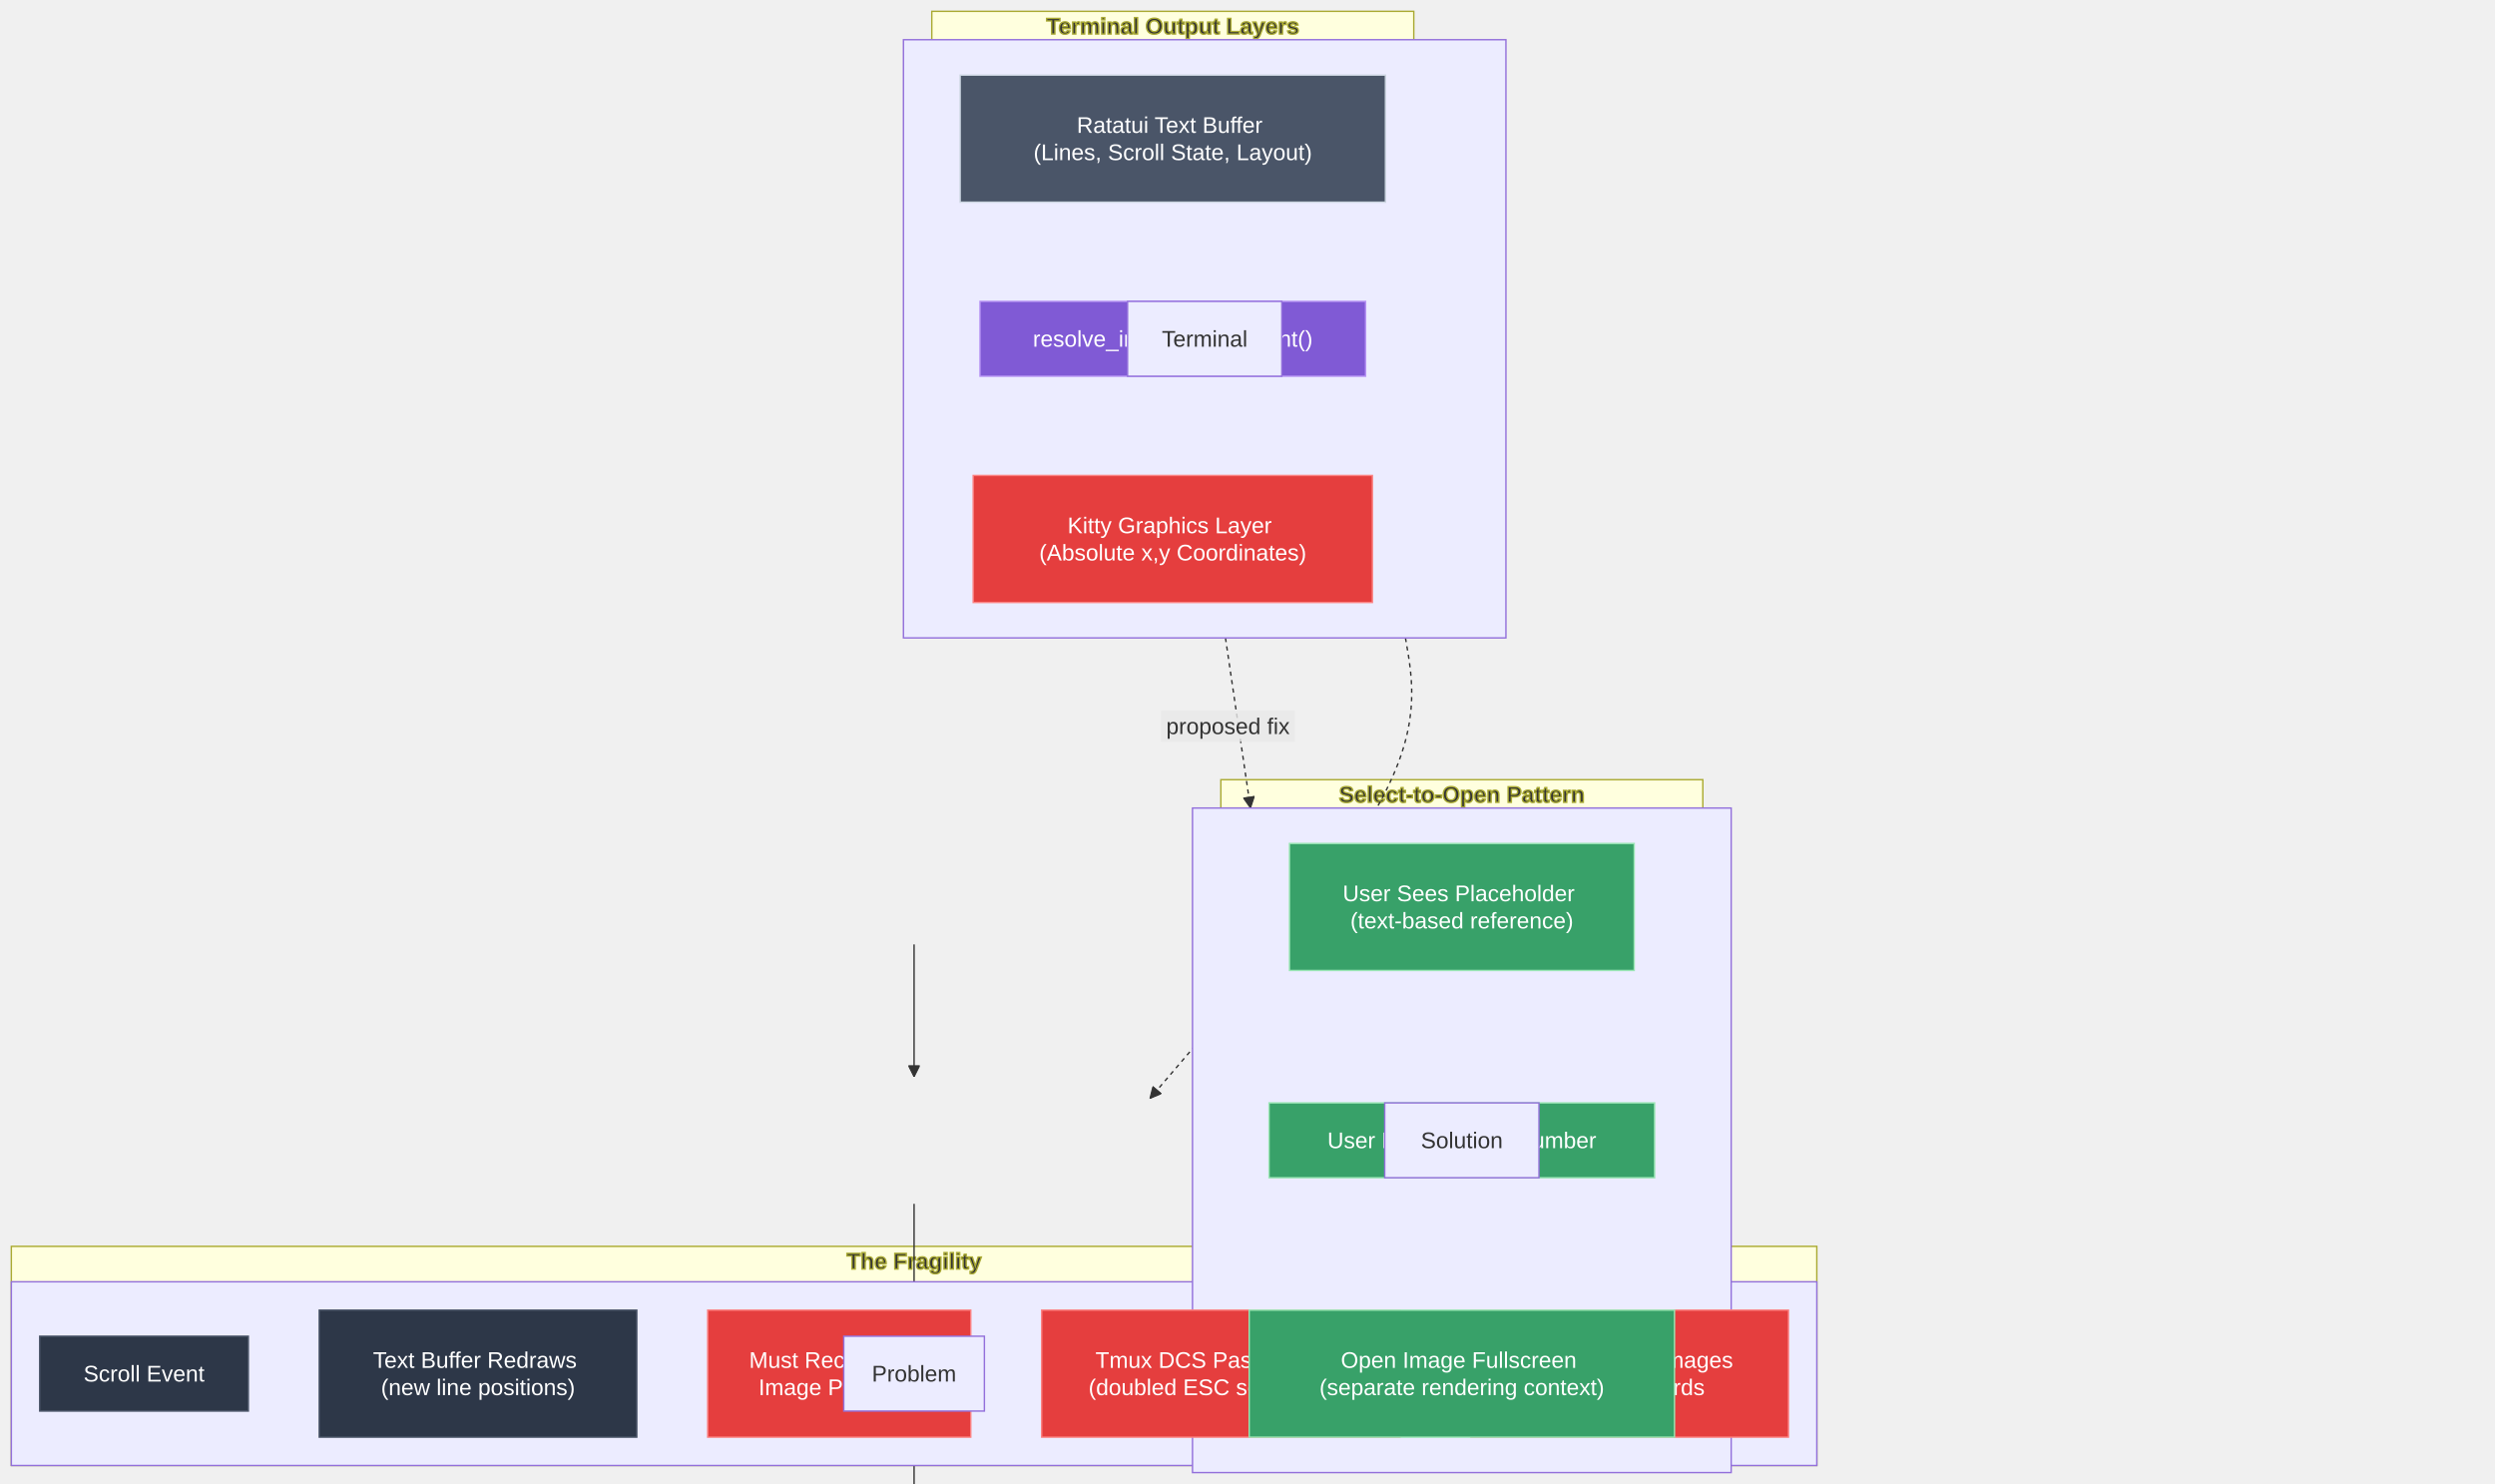
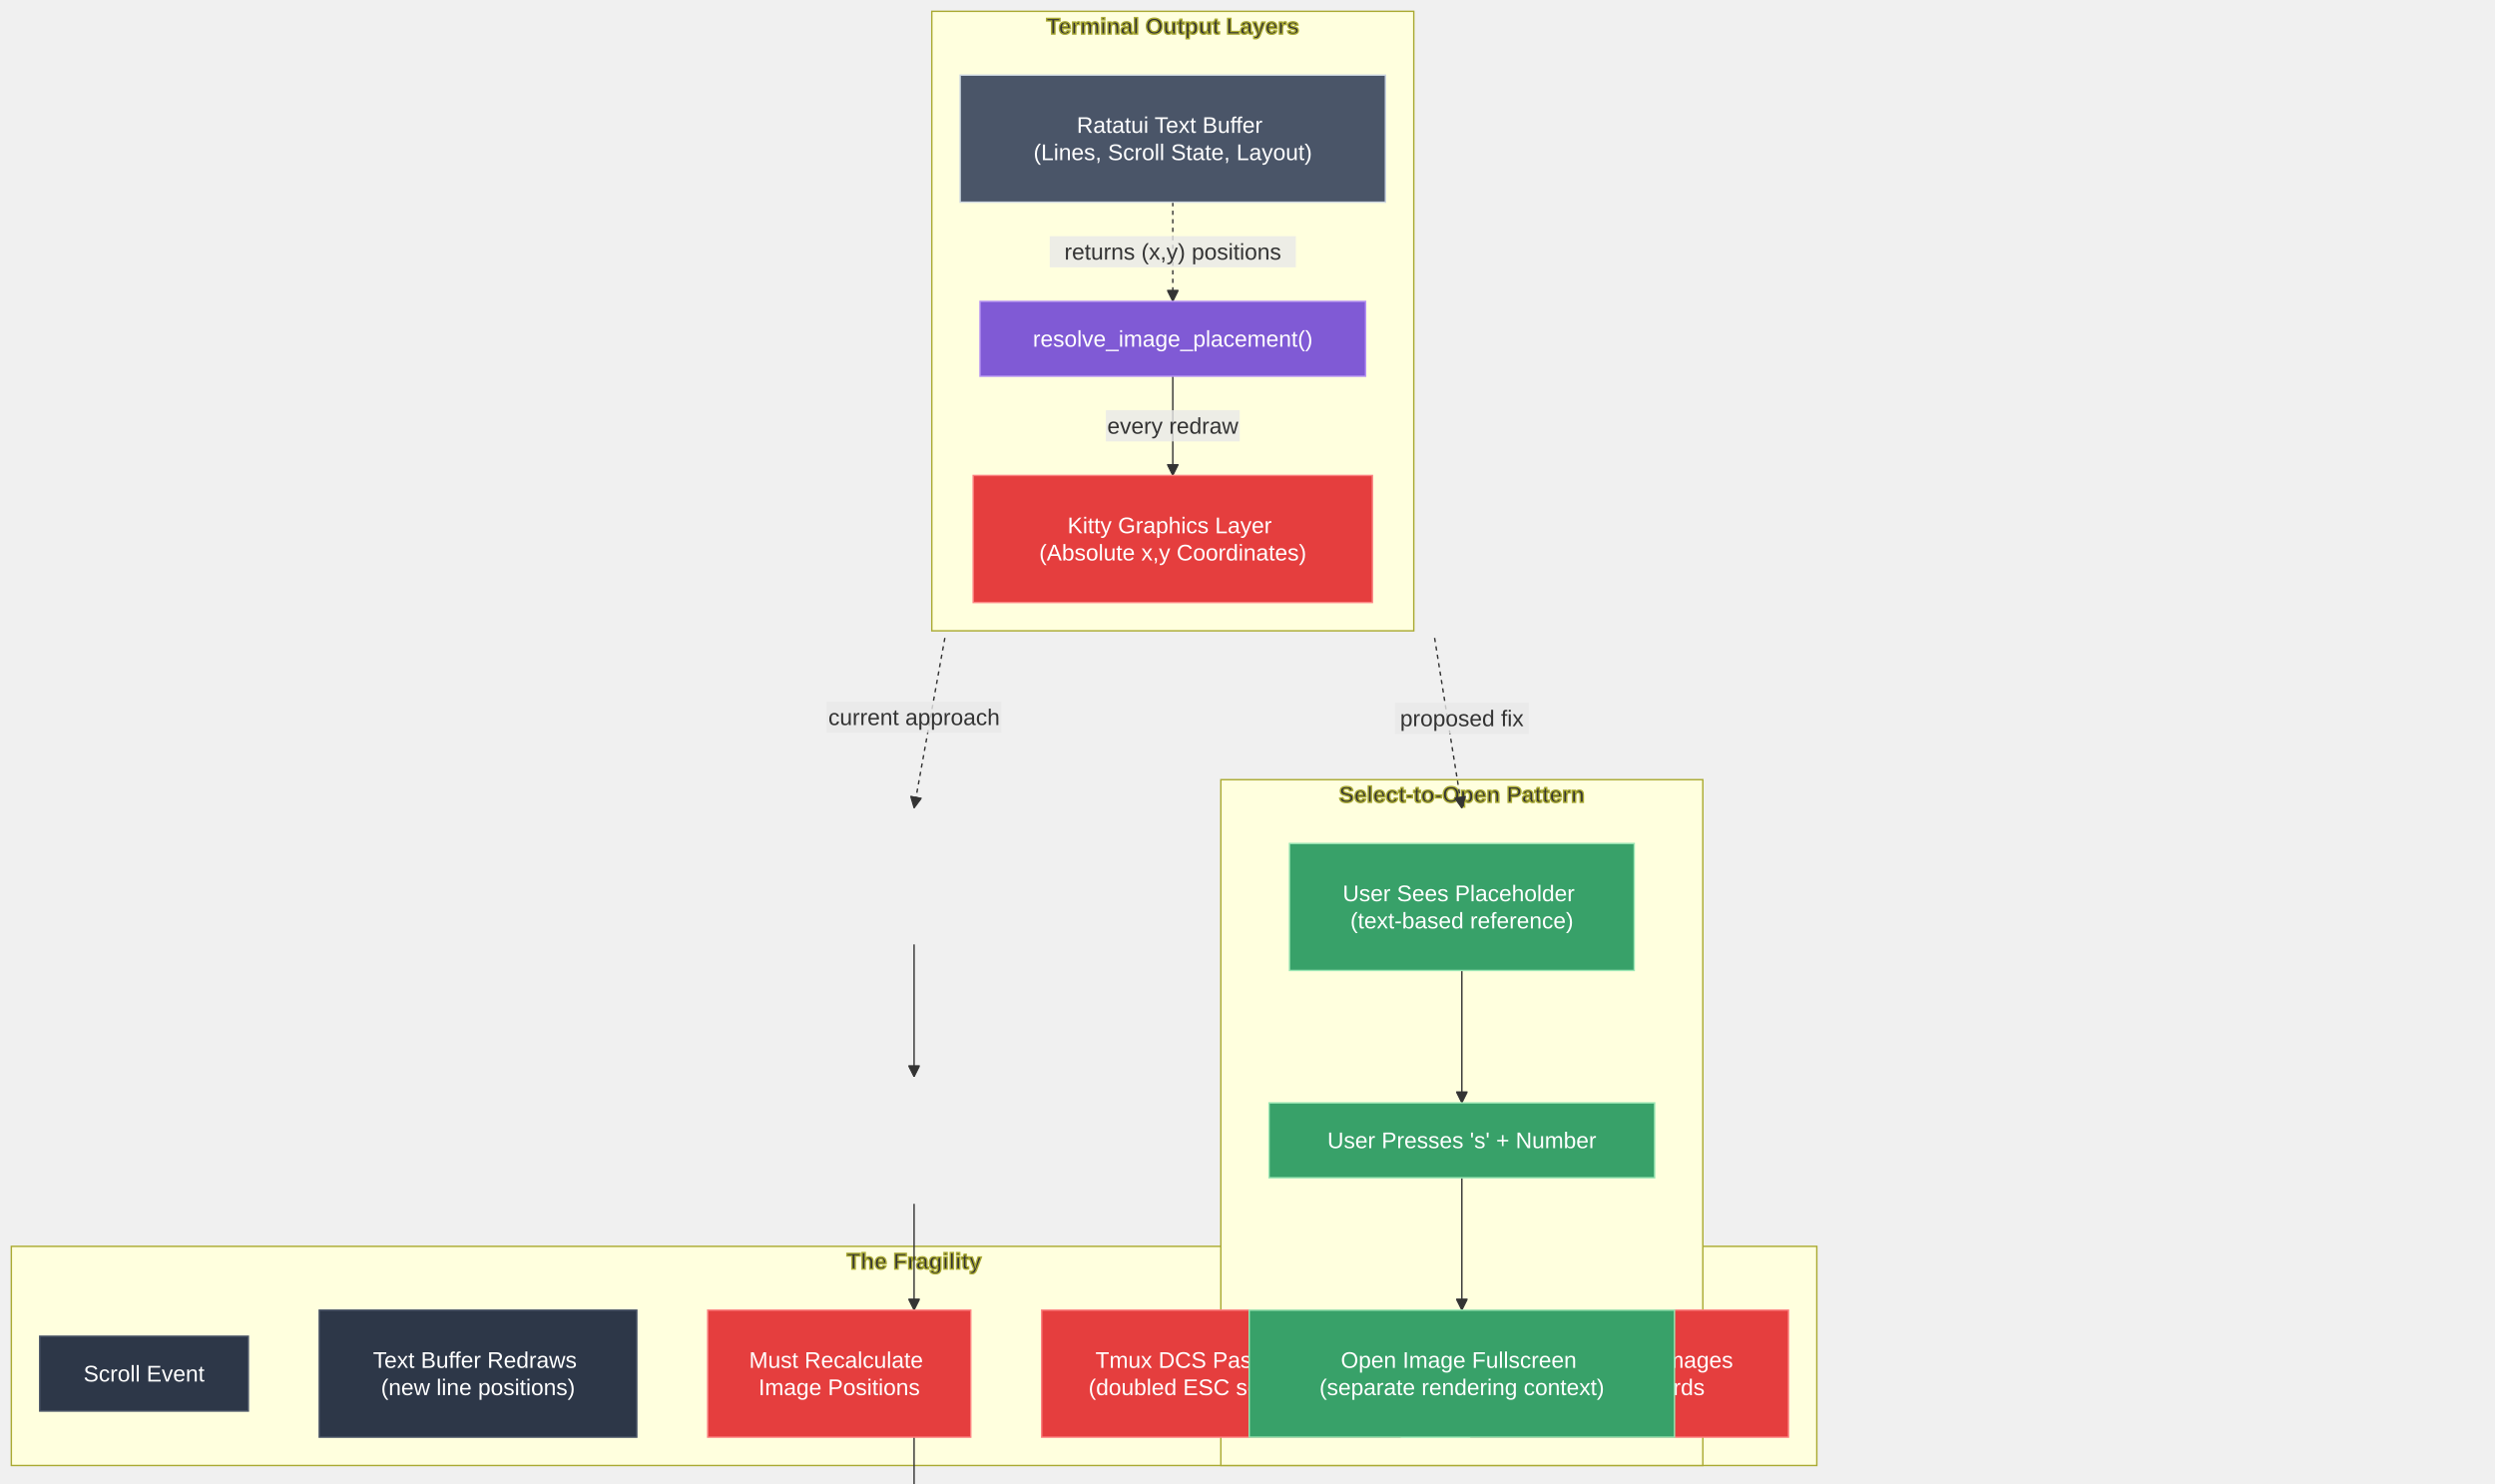
<svg xmlns="http://www.w3.org/2000/svg" width="1760" height="1046.8" viewBox="-478.4 -28 1760 1046.8" class="mermaid">
  <style>

.mermaid {
  font-family: trebuchet ms, verdana, arial, sans-serif;
  font-size: 16px;
}

.node rect,
.node polygon,
.node circle,
.node ellipse,
.node path {
  fill: #ECECFF;
  stroke: #9370DB;
  stroke-width: 1px;
}

.node line {
  stroke: #9370DB;
  stroke-width: 1px;
}

.node .label {
  fill: #333333;
}

.node text {
  fill: #333333;
  font-family: trebuchet ms, verdana, arial, sans-serif;
  font-size: 16px;
}

.edge-path {
  fill: none;
  stroke: #333333;
  stroke-width: 1px;
}

.edge-label {
  fill: #333333;
  font-family: trebuchet ms, verdana, arial, sans-serif;
}

.edge-label-bg {
  fill: rgba(232, 232, 232, 0.8);
}

.subgraph {
  fill: #ffffde;
  stroke: #aaaa33;
  stroke-width: 1px;
}

.subgraph-title {
  fill: #333333;
  font-weight: bold;
}

.cluster rect {
  fill: #ffffde;
  stroke: #aaaa33;
  stroke-width: 1px;
  rx: 5px;
  ry: 5px;
}

.cluster-label {
  fill: #333333;
  font-family: trebuchet ms, verdana, arial, sans-serif;
  font-size: 16px;
  font-weight: bold;
}

marker path {
  fill: #333333;
  stroke: #333333;
}

  </style>
  <defs>
    <marker id="arrow_point" viewBox="0 0 10 10" refX="10" refY="5" markerWidth="8" markerHeight="8" orient="auto" markerUnits="userSpaceOnUse">
      <path d="M 0 0 L 10 5 L 0 10 z" />
    </marker>
    <marker id="arrow_point_start" viewBox="0 0 10 10" refX="4.5" refY="5" markerWidth="8" markerHeight="8" orient="auto" markerUnits="userSpaceOnUse">
      <path d="M 0 5 L 10 10 L 10 0 z" />
    </marker>
    <marker id="arrow_cross" viewBox="0 0 11 11" refX="12" refY="5.2" markerWidth="11" markerHeight="11" orient="auto" markerUnits="userSpaceOnUse">
-       <path d="M 1 1 L 10 10 M 10 1 L 1 10" fill="none" stroke-width="2" />
+       <path d="M 1 1 L 10 10 M 10 1 L 1 10" stroke-width="2" fill="none" />
    </marker>
    <marker id="arrow_cross_start" viewBox="0 0 11 11" refX="-1" refY="5.2" markerWidth="11" markerHeight="11" orient="auto" markerUnits="userSpaceOnUse">
-       <path d="M 1 1 L 10 10 M 10 1 L 1 10" fill="none" stroke-width="2" />
+       <path d="M 1 1 L 10 10 M 10 1 L 1 10" stroke-width="2" fill="none" />
    </marker>
    <marker id="arrow_circle" viewBox="0 0 10 10" refX="11" refY="5" markerWidth="11" markerHeight="11" orient="auto" markerUnits="userSpaceOnUse">
      <circle cx="5" cy="5" r="5" />
    </marker>
    <marker id="arrow_circle_start" viewBox="0 0 10 10" refX="-1" refY="5" markerWidth="11" markerHeight="11" orient="auto" markerUnits="userSpaceOnUse">
      <circle cx="5" cy="5" r="5" />
    </marker>
  </defs>
  <g class="root">
    <g class="clusters">
      <g class="subgraph" id="subgraph-Terminal">
        <rect x="178.9" y="-20" width="340" height="437" class="cluster" />
        <text x="348.9" y="-4" class="cluster-label" text-anchor="middle">Terminal Output Layers</text>
      </g>
      <g class="subgraph" id="subgraph-Problem">
        <rect x="-470.4" y="851.2" width="1273.6" height="154.6" class="cluster" />
        <text x="166.4" y="867.2" class="cluster-label" text-anchor="middle">The Fragility</text>
      </g>
      <g class="subgraph" id="subgraph-Solution">
        <rect x="382.8" y="522" width="340" height="483.8" class="cluster" />
        <text x="552.8" y="538" class="cluster-label" text-anchor="middle">Select-to-Open Pattern</text>
      </g>
    </g>
    <g class="edgePaths">
      <g class="edge" id="edge-L-Layer1-Calc-0">
-         <path d="M 348.90 114.60 C 348.90 126.27, 348.90 137.93, 348.90 149.60 C 348.90 161.27, 348.90 172.93, 348.90 184.60" class="edge-path" fill="none" stroke-width="2" stroke-dasharray="3,3" marker-end="url(#arrow_point)" />
+         <path d="M 348.90 114.60 C 348.90 126.27, 348.90 137.93, 348.90 149.60 C 348.90 161.27, 348.90 172.93, 348.90 184.60" class="edge-path" stroke-width="2" fill="none" stroke-dasharray="3,3" marker-end="url(#arrow_point)" />
      </g>
      <g class="edge" id="edge-L-Calc-Layer2-0">
-         <path d="M 348.90 237.40 C 348.90 249.07, 348.90 260.73, 348.90 272.40 C 348.90 284.07, 348.90 295.73, 348.90 307.40" class="edge-path" fill="none" stroke-width="1" marker-end="url(#arrow_point)" />
+         <path d="M 348.90 237.40 C 348.90 249.07, 348.90 260.73, 348.90 272.40 C 348.90 284.07, 348.90 295.73, 348.90 307.40" class="edge-path" stroke-width="1" fill="none" marker-end="url(#arrow_point)" />
      </g>
      <g class="edge" id="edge-L-P1-P2-0">
-         <path d="M 166.40 638.20 C 166.40 652.67, 166.40 667.13, 166.40 678.53 C 166.40 689.93, 166.40 698.27, 166.40 706.60 C 166.40 723.27, 166.40 731.60, 166.40 731.60" class="edge-path" fill="none" stroke-width="1" marker-end="url(#arrow_point)" />
+         <path d="M 166.40 638.20 C 166.40 652.67, 166.40 667.13, 166.40 678.53 C 166.40 689.93, 166.40 698.27, 166.40 706.60 C 166.40 723.27, 166.40 731.60, 166.40 731.60" class="edge-path" fill="none" marker-end="url(#arrow_point)" stroke-width="1" />
      </g>
      <g class="edge" id="edge-L-P2-P3-0">
-         <path d="M 166.40 821.20 C 166.40 829.53, 166.40 837.87, 166.40 846.20 C 166.40 854.53, 166.40 862.87, 166.40 871.20 C 166.40 887.87, 166.40 896.20, 166.40 896.20" class="edge-path" marker-end="url(#arrow_point)" stroke-width="1" fill="none" />
+         <path d="M 166.40 821.20 C 166.40 829.53, 166.40 837.87, 166.40 846.20 C 166.40 854.53, 166.40 862.87, 166.40 871.20 C 166.40 887.87, 166.40 896.20, 166.40 896.20" class="edge-path" marker-end="url(#arrow_point)" fill="none" stroke-width="1" />
      </g>
      <g class="edge" id="edge-L-P3-P4-0">
-         <path d="M 166.40 985.80 C 166.40 994.13, 166.40 1002.47, 166.40 1010.80 C 166.40 1019.13, 166.40 1027.47, 166.40 1035.80 C 166.40 1052.47, 166.40 1060.80, 166.40 1060.80" class="edge-path" fill="none" stroke-width="1" marker-end="url(#arrow_point)" />
+         <path d="M 166.40 985.80 C 166.40 994.13, 166.40 1002.47, 166.40 1010.80 C 166.40 1019.13, 166.40 1027.47, 166.40 1035.80 C 166.40 1052.47, 166.40 1060.80, 166.40 1060.80" class="edge-path" stroke-width="1" fill="none" marker-end="url(#arrow_point)" />
      </g>
      <g class="edge" id="edge-L-P4-P5-0">
-         <path d="M 166.40 1150.40 C 166.40 1158.73, 166.40 1167.07, 166.40 1175.40 C 166.40 1183.73, 166.40 1192.07, 166.40 1200.40 C 166.40 1217.07, 166.40 1225.40, 166.40 1225.40" class="edge-path" marker-end="url(#arrow_point)" fill="none" stroke-width="1" />
+         <path d="M 166.40 1150.40 C 166.40 1158.73, 166.40 1167.07, 166.40 1175.40 C 166.40 1183.73, 166.40 1192.07, 166.40 1200.40 C 166.40 1217.07, 166.40 1225.40, 166.40 1225.40" class="edge-path" fill="none" stroke-width="1" marker-end="url(#arrow_point)" />
      </g>
      <g class="edge" id="edge-L-S1-S2-0">
-         <path d="M 552.80 656.60 C 552.80 664.93, 552.80 673.27, 552.80 681.60 C 552.80 689.93, 552.80 698.27, 552.80 709.67 C 552.80 735.53, 552.80 750.00, 552.80 750.00" class="edge-path" stroke-width="1" fill="none" marker-end="url(#arrow_point)" />
+         <path d="M 552.80 656.60 C 552.80 664.93, 552.80 673.27, 552.80 681.60 C 552.80 689.93, 552.80 698.27, 552.80 709.67 C 552.80 735.53, 552.80 750.00, 552.80 750.00" class="edge-path" marker-end="url(#arrow_point)" fill="none" stroke-width="1" />
      </g>
      <g class="edge" id="edge-L-S2-S3-0">
-         <path d="M 552.80 802.80 C 552.80 817.27, 552.80 831.73, 552.80 843.13 C 552.80 854.53, 552.80 862.87, 552.80 871.20 C 552.80 887.87, 552.80 896.20, 552.80 896.20" class="edge-path" fill="none" marker-end="url(#arrow_point)" stroke-width="1" />
+         <path d="M 552.80 802.80 C 552.80 817.27, 552.80 831.73, 552.80 843.13 C 552.80 854.53, 552.80 862.87, 552.80 871.20 C 552.80 887.87, 552.80 896.20, 552.80 896.20" class="edge-path" stroke-width="1" fill="none" marker-end="url(#arrow_point)" />
      </g>
      <g class="edge" id="edge-L-Terminal-Problem-0">
-         <path d="M 513.02 422.00 C 518.61 453.67, 524.21 485.33, 494.17 539.48 C 464.13 593.62, 398.47 670.23, 332.80 746.85" class="edge-path" marker-end="url(#arrow_point)" fill="none" stroke-width="2" stroke-dasharray="3,3" />
+         <path d="M 188.12 422.00 L 166.40 542.00" class="edge-path" stroke-width="2" fill="none" stroke-dasharray="3,3" marker-end="url(#arrow_point)" />
      </g>
      <g class="edge" id="edge-L-Terminal-Solution-0">
-         <path d="M 386.06 422.00 L 403.70 542.00" class="edge-path" stroke-width="2" fill="none" stroke-dasharray="3,3" marker-end="url(#arrow_point)" />
+         <path d="M 533.58 422.00 L 552.80 542.00" class="edge-path" marker-end="url(#arrow_point)" stroke-dasharray="3,3" fill="none" stroke-width="2" />
      </g>
    </g>
    <g class="edgeLabels">
      <g class="edgeLabel" id="edge-label-L-Layer1-Calc-0">
        <rect x="262.1" y="138.6" width="173.6" height="22" class="edge-label-bg" />
-         <text x="348.9" y="149.6" class="edge-label" dominant-baseline="central" text-anchor="middle">returns (x,y) positions</text>
+         <text x="348.9" y="149.6" class="edge-label" text-anchor="middle" dominant-baseline="central">returns (x,y) positions</text>
      </g>
      <g class="edgeLabel" id="edge-label-L-Calc-Layer2-0">
        <rect x="301.7" y="261.4" width="94.4" height="22" class="edge-label-bg" />
        <text x="348.9" y="272.4" class="edge-label" text-anchor="middle" dominant-baseline="central">every redraw</text>
      </g>
      <g class="edgeLabel" id="edge-label-L-Terminal-Problem-0">
-         <rect x="402.274" y="582.92" width="123.2" height="22" class="edge-label-bg" />
-         <text x="463.874" y="593.92" class="edge-label" dominant-baseline="central" text-anchor="middle">current approach</text>
+         <rect x="104.8" y="466.943" width="123.2" height="22" class="edge-label-bg" />
+         <text x="166.4" y="477.943" class="edge-label" text-anchor="middle" dominant-baseline="central">current approach</text>
      </g>
      <g class="edgeLabel" id="edge-label-L-Terminal-Solution-0">
-         <rect x="340.6" y="473.284" width="94.4" height="22" class="edge-label-bg" />
-         <text x="387.8" y="484.284" class="edge-label" dominant-baseline="central" text-anchor="middle">proposed fix</text>
+         <rect x="505.6" y="467.734" width="94.4" height="22" class="edge-label-bg" />
+         <text x="552.8" y="478.734" class="edge-label" dominant-baseline="central" text-anchor="middle">proposed fix</text>
      </g>
    </g>
    <g class="nodes">
-       <g class="node" id="node-Terminal">
-         <rect x="158.9" y="0" width="425" height="422" />
-         <text x="371.4" y="211" class="label" text-anchor="middle" dominant-baseline="central">Terminal</text>
-       </g>
-       <g class="node" id="node-Problem">
-         <rect x="-470.4" y="876.2" width="1273.6" height="129.6" />
-         <text x="166.4" y="941" class="label" dominant-baseline="central" text-anchor="middle">Problem</text>
-       </g>
-       <g class="node" id="node-Solution">
-         <rect x="362.8" y="542" width="380" height="468.8" />
-         <text x="552.8" y="776.4" class="label" dominant-baseline="central" text-anchor="middle">Solution</text>
-       </g>
      <g class="node" id="node-Calc">
        <rect x="212.9" y="184.6" width="272" height="52.8" style="fill:#805ad5 !important;stroke:#b794f4 !important;color:#fff !important" />
-         <text x="348.9" y="211" class="label" dominant-baseline="central" style="fill: #fff" text-anchor="middle">resolve_image_placement()</text>
+         <text x="348.9" y="211" class="label" text-anchor="middle" dominant-baseline="central" style="fill: #fff">resolve_image_placement()</text>
      </g>
      <g class="node" id="node-Layer1">
        <rect x="198.9" y="25" width="300" height="89.6" style="fill:#4a5568 !important;stroke:#cbd5e0 !important;color:#fff !important" />
-         <text x="348.9" y="69.8" class="label" style="fill: #fff" dominant-baseline="central" text-anchor="middle">
+         <text x="348.9" y="69.8" class="label" style="fill: #fff" text-anchor="middle" dominant-baseline="central">
          <tspan x="348.9" y="69.8" dy="-0.6em">Ratatui Text Buffer</tspan>
          <tspan x="348.9" dy="1.2em">(Lines, Scroll State, Layout)</tspan>
        </text>
      </g>
      <g class="node" id="node-Layer2">
        <rect x="208.1" y="307.4" width="281.6" height="89.6" style="fill:#e53e3e !important;stroke:#fc8181 !important;color:#fff !important" />
-         <text x="348.9" y="352.2" class="label" style="fill: #fff" dominant-baseline="central" text-anchor="middle">
+         <text x="348.9" y="352.2" class="label" dominant-baseline="central" style="fill: #fff" text-anchor="middle">
          <tspan x="348.9" y="352.2" dy="-0.6em">Kitty Graphics Layer</tspan>
          <tspan x="348.9" dy="1.2em">(Absolute x,y Coordinates)</tspan>
        </text>
      </g>
      <g class="node" id="node-P1">
        <rect x="-450.4" y="914.6" width="147.2" height="52.8" style="fill:#2d3748 !important;stroke:#4a5568 !important;color:#fff !important" />
-         <text x="-376.8" y="941" class="label" text-anchor="middle" dominant-baseline="central" style="fill: #fff">Scroll Event</text>
+         <text x="-376.8" y="941" class="label" dominant-baseline="central" style="fill: #fff" text-anchor="middle">Scroll Event</text>
      </g>
      <g class="node" id="node-P2">
        <rect x="-253.2" y="896.2" width="224" height="89.6" style="fill:#2d3748 !important;stroke:#4a5568 !important;color:#fff !important" />
        <text x="-141.2" y="941" class="label" text-anchor="middle" dominant-baseline="central" style="fill: #fff">
          <tspan x="-141.2" y="941" dy="-0.6em">Text Buffer Redraws</tspan>
          <tspan x="-141.2" dy="1.2em">(new line positions)</tspan>
        </text>
      </g>
      <g class="node" id="node-P3">
        <rect x="20.8" y="896.2" width="185.6" height="89.6" style="fill:#e53e3e !important;stroke:#fc8181 !important;color:#fff !important" />
        <text x="113.6" y="941" class="label" dominant-baseline="central" style="fill: #fff" text-anchor="middle">
          <tspan x="113.6" y="941" dy="-0.6em">Must Recalculate</tspan>
          <tspan x="113.6" dy="1.2em">Image Positions</tspan>
        </text>
      </g>
      <g class="node" id="node-P4">
        <rect x="256.4" y="896.2" width="252.8" height="89.6" style="fill:#e53e3e !important;stroke:#fc8181 !important;color:#fff !important" />
        <text x="382.8" y="941" class="label" style="fill: #fff" text-anchor="middle" dominant-baseline="central">
          <tspan x="382.8" y="941" dy="-0.6em">Tmux DCS Passthrough</tspan>
          <tspan x="382.8" dy="1.2em">(doubled ESC sequences)</tspan>
        </text>
      </g>
      <g class="node" id="node-P5">
        <rect x="559.2" y="896.2" width="224" height="89.6" style="fill:#e53e3e !important;stroke:#fc8181 !important;color:#fff !important" />
        <text x="671.2" y="941" class="label" text-anchor="middle" dominant-baseline="central" style="fill: #fff">
          <tspan x="671.2" y="941" dy="-0.6em">Re-render All Images</tspan>
          <tspan x="671.2" dy="1.2em">at New Coords</tspan>
        </text>
      </g>
-       <g class="node" id="node-Problem">
-         <rect x="116.8" y="914.6" width="99.2" height="52.8" />
-         <text x="166.4" y="941" class="label" text-anchor="middle" dominant-baseline="central">Problem</text>
-       </g>
      <g class="node" id="node-S1">
        <rect x="431.2" y="567" width="243.2" height="89.6" style="fill:#38a169 !important;stroke:#9ae6b4 !important;color:#fff !important" />
-         <text x="552.8" y="611.8" class="label" dominant-baseline="central" style="fill: #fff" text-anchor="middle">
+         <text x="552.8" y="611.8" class="label" text-anchor="middle" style="fill: #fff" dominant-baseline="central">
          <tspan x="552.8" y="611.8" dy="-0.6em">User Sees Placeholder</tspan>
          <tspan x="552.8" dy="1.2em">(text-based reference)</tspan>
        </text>
      </g>
      <g class="node" id="node-S2">
        <rect x="416.8" y="750" width="272" height="52.8" style="fill:#38a169 !important;stroke:#9ae6b4 !important;color:#fff !important" />
-         <text x="552.8" y="776.4" class="label" text-anchor="middle" dominant-baseline="central" style="fill: #fff">User Presses 's' + Number</text>
+         <text x="552.8" y="776.4" class="label" text-anchor="middle" style="fill: #fff" dominant-baseline="central">User Presses 's' + Number</text>
      </g>
      <g class="node" id="node-S3">
        <rect x="402.8" y="896.2" width="300" height="89.6" style="fill:#38a169 !important;stroke:#9ae6b4 !important;color:#fff !important" />
-         <text x="552.8" y="941" class="label" dominant-baseline="central" style="fill: #fff" text-anchor="middle">
+         <text x="552.8" y="941" class="label" style="fill: #fff" text-anchor="middle" dominant-baseline="central">
          <tspan x="552.8" y="941" dy="-0.6em">Open Image Fullscreen</tspan>
          <tspan x="552.8" dy="1.2em">(separate rendering context)</tspan>
        </text>
      </g>
-       <g class="node" id="node-Solution">
-         <rect x="498.4" y="750" width="108.8" height="52.8" />
-         <text x="552.8" y="776.4" class="label" text-anchor="middle" dominant-baseline="central">Solution</text>
-       </g>
-       <g class="node" id="node-Terminal">
-         <rect x="317" y="184.6" width="108.8" height="52.8" />
-         <text x="371.4" y="211" class="label" dominant-baseline="central" text-anchor="middle">Terminal</text>
-       </g>
    </g>
  </g>
</svg>
